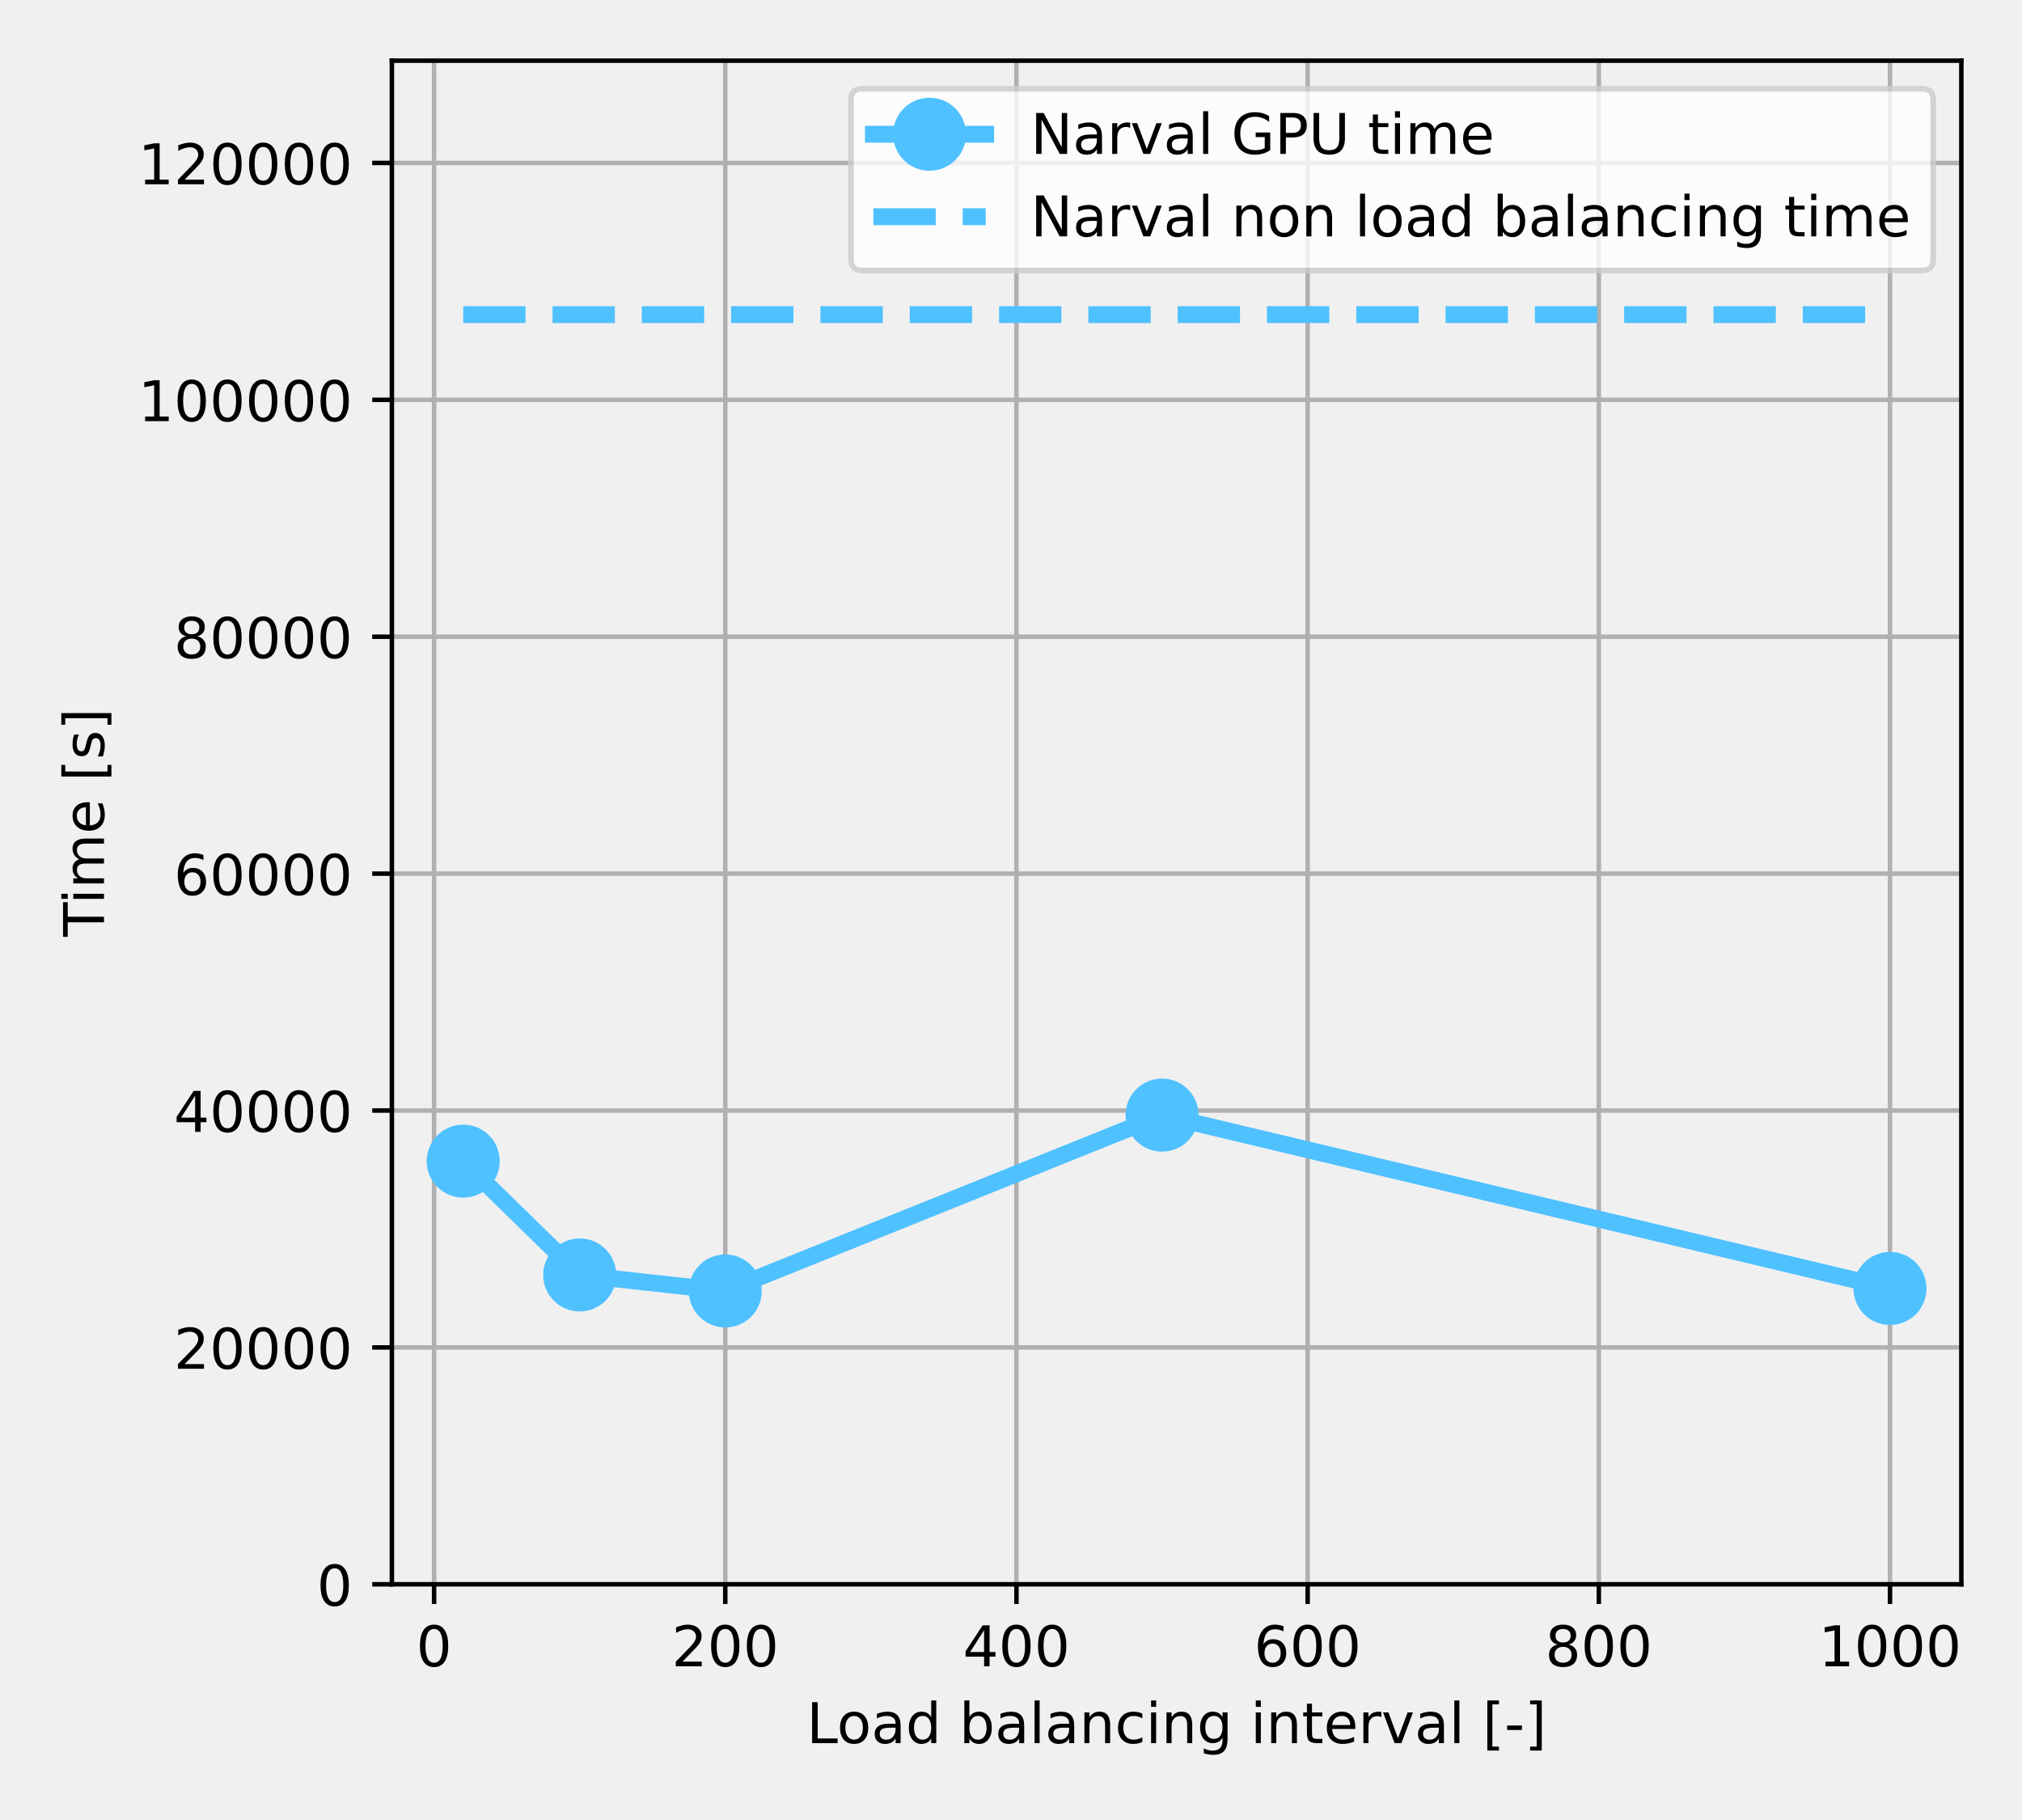
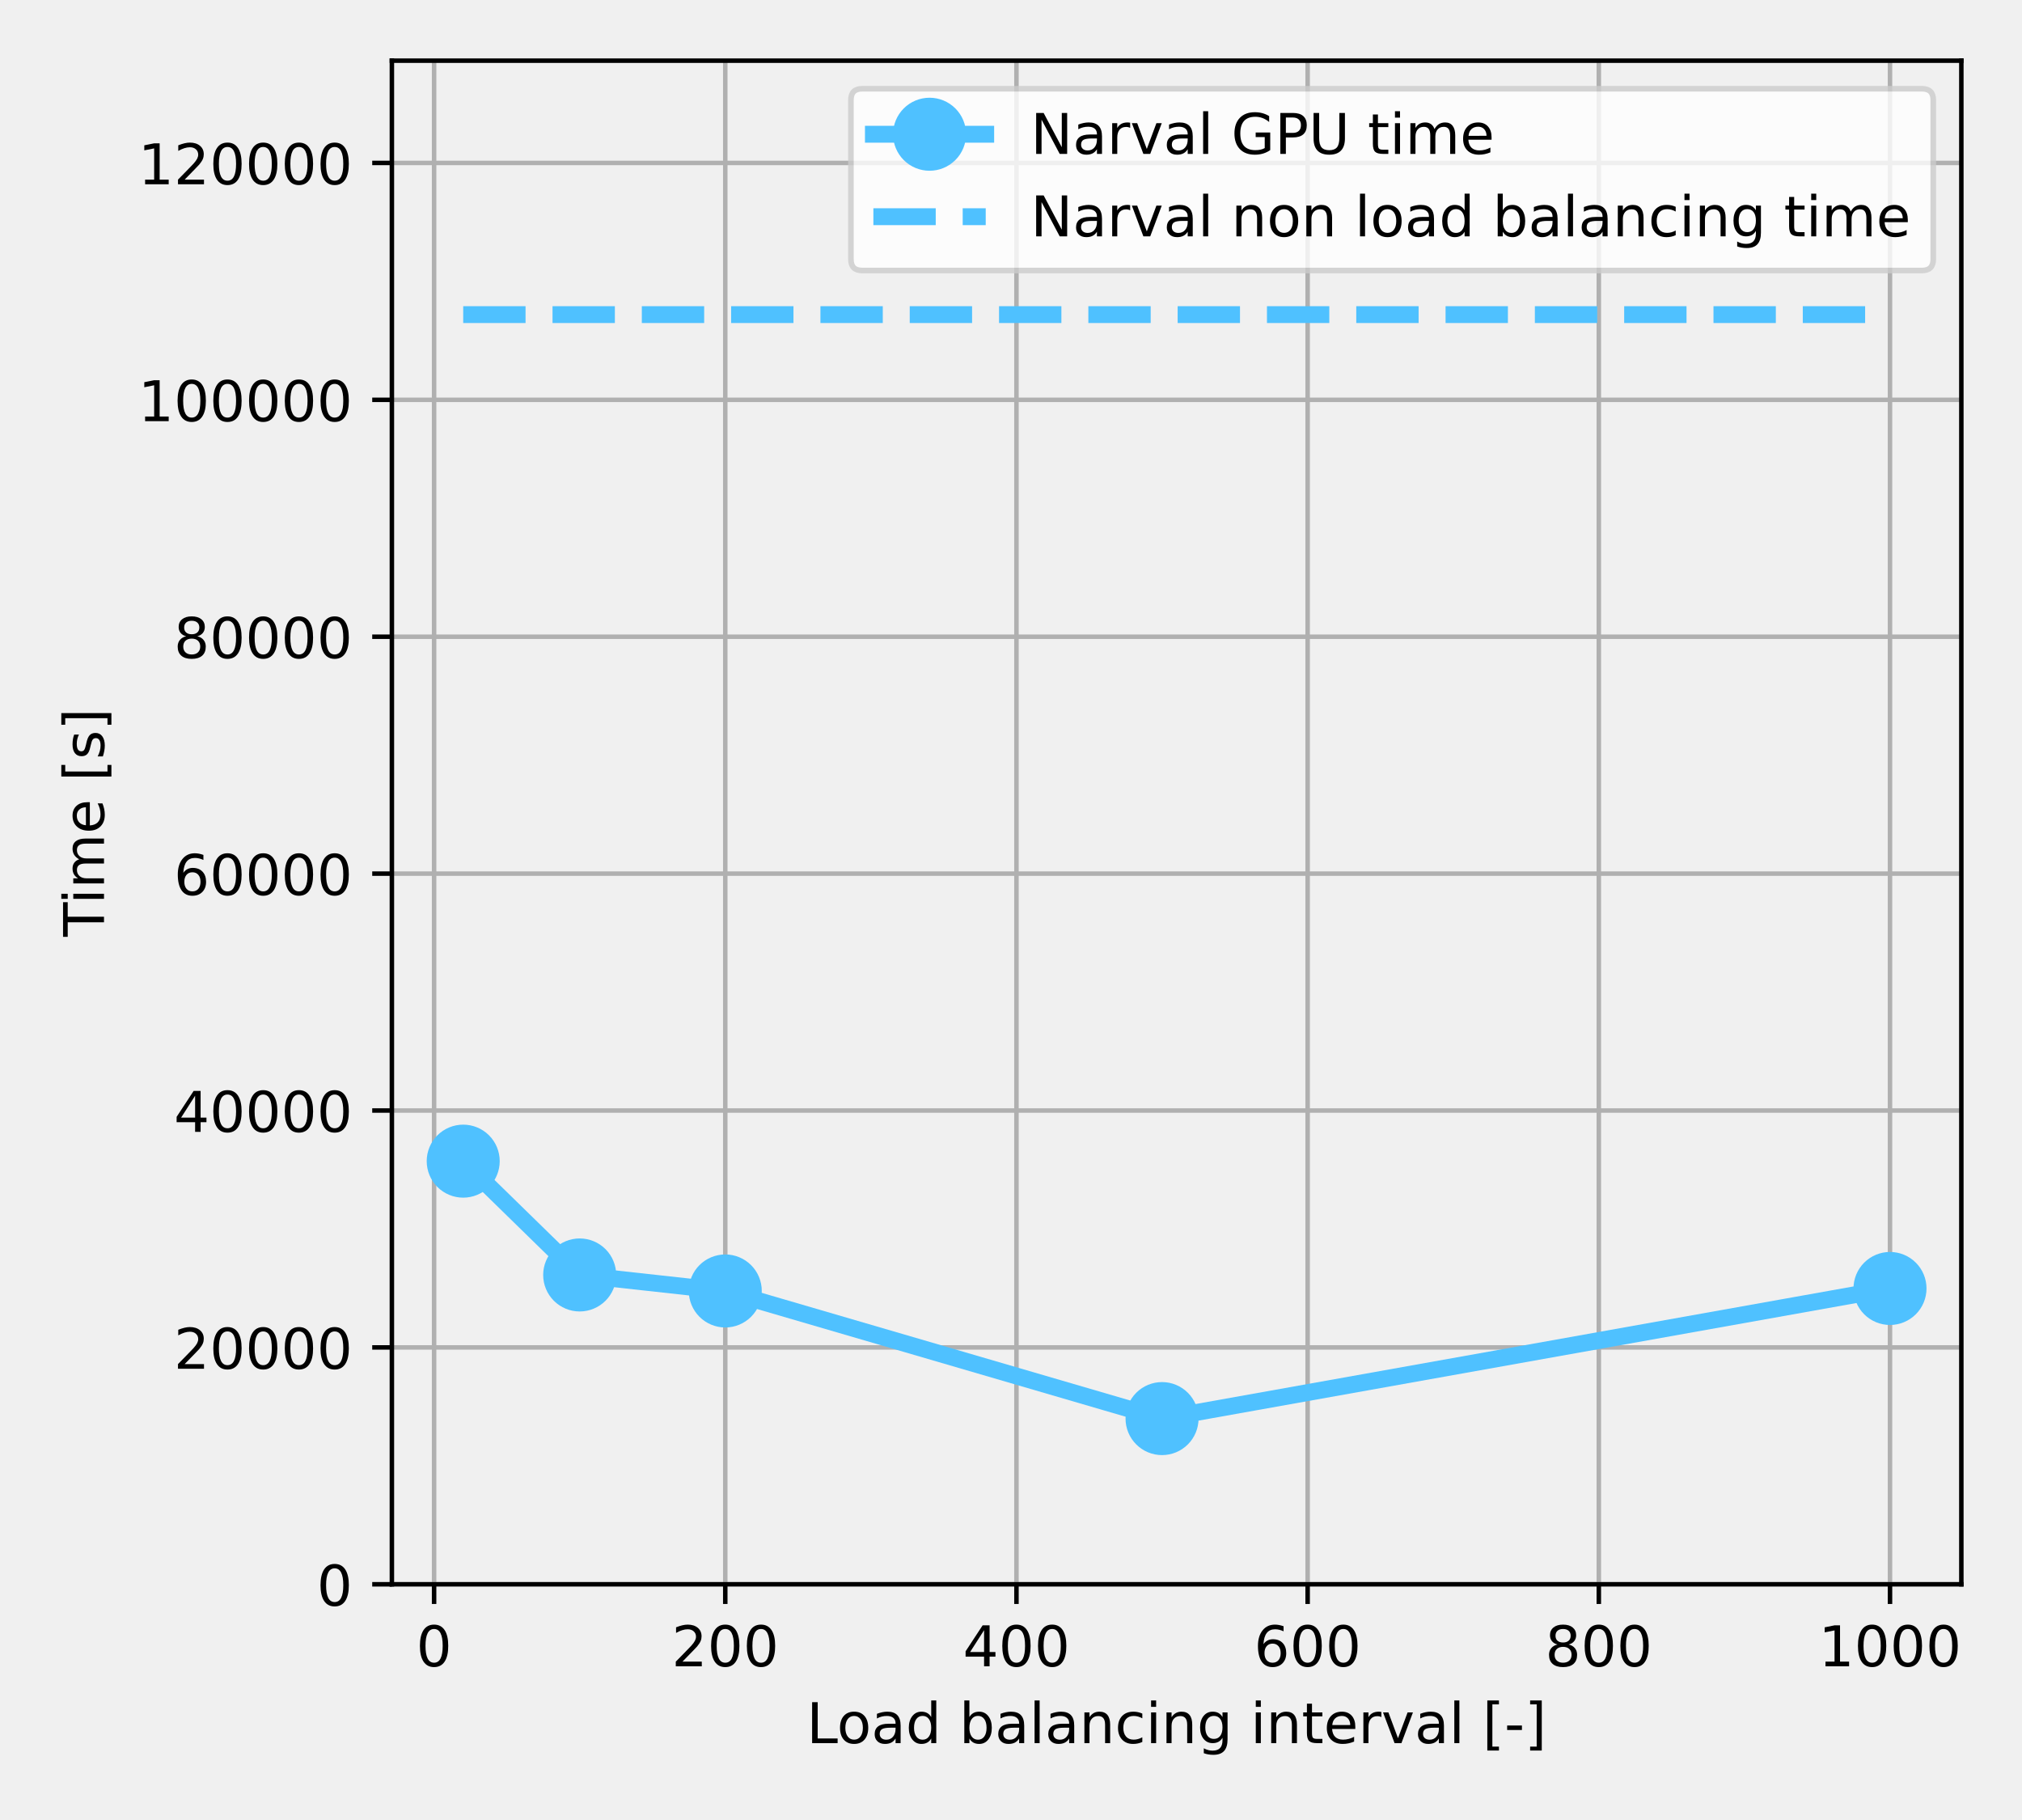
<svg xmlns="http://www.w3.org/2000/svg" xmlns:xlink="http://www.w3.org/1999/xlink" width="360pt" height="324pt" viewBox="0 0 360 324" version="1.1">
  <defs>
    <style type="text/css">*{stroke-linejoin: round; stroke-linecap: butt}</style>
  </defs>
  <g id="figure_1">
    <g id="patch_1">
      <path d="M 0 324  L 360 324  L 360 0  L 0 0  L 0 324  z " style="fill: none" />
    </g>
    <g id="axes_1">
      <g id="patch_2">
        <path d="M 69.77 282.04  L 349.2 282.04  L 349.2 10.8  L 69.77 10.8  L 69.77 282.04  z " style="fill: none" />
      </g>
      <g id="matplotlib.axis_1">
        <g id="xtick_1">
          <g id="line2d_1">
-             <path d="M 77.287 282.04  L 77.287 10.8  " clip-path="url(#p3a5cd0649d)" style="fill: none; stroke: #b0b0b0; stroke-width: 0.8; stroke-linecap: square" />
+             <path d="M 77.287 282.04  L 77.287 10.8  " clip-path="url(#p72f429f5bc)" style="fill: none; stroke: #b0b0b0; stroke-width: 0.8; stroke-linecap: square" />
          </g>
          <g id="line2d_2">
            <defs>
-               <path id="m0691413870" d="M 0 0  L 0 3.5  " style="stroke: #000000; stroke-width: 0.8" />
+               <path id="m1b6df2569e" d="M 0 0  L 0 3.5  " style="stroke: #000000; stroke-width: 0.8" />
            </defs>
            <g>
-               <use xlink:href="#m0691413870" x="77.287" y="282.04" style="stroke: #000000; stroke-width: 0.8" />
+               <use xlink:href="#m1b6df2569e" x="77.287" y="282.04" style="stroke: #000000; stroke-width: 0.8" />
            </g>
          </g>
          <g id="text_1">
            <g transform="translate(74.10588 296.6384)scale(0.1 -0.1)">
              <defs>
                <path id="DejaVuSans-30" d="M 2034 4250  Q 1547 4250 1301 3770  Q 1056 3291 1056 2328  Q 1056 1369 1301 889  Q 1547 409 2034 409  Q 2525 409 2770 889  Q 3016 1369 3016 2328  Q 3016 3291 2770 3770  Q 2525 4250 2034 4250  z M 2034 4750  Q 2819 4750 3233 4129  Q 3647 3509 3647 2328  Q 3647 1150 3233 529  Q 2819 -91 2034 -91  Q 1250 -91 836 529  Q 422 1150 422 2328  Q 422 3509 836 4129  Q 1250 4750 2034 4750  z " transform="scale(0.015625)" />
              </defs>
              <use xlink:href="#DejaVuSans-30" />
            </g>
          </g>
        </g>
        <g id="xtick_2">
          <g id="line2d_3">
-             <path d="M 129.129 282.04  L 129.129 10.8  " clip-path="url(#p3a5cd0649d)" style="fill: none; stroke: #b0b0b0; stroke-width: 0.8; stroke-linecap: square" />
+             <path d="M 129.129 282.04  L 129.129 10.8  " clip-path="url(#p72f429f5bc)" style="fill: none; stroke: #b0b0b0; stroke-width: 0.8; stroke-linecap: square" />
          </g>
          <g id="line2d_4">
            <g>
-               <use xlink:href="#m0691413870" x="129.129" y="282.04" style="stroke: #000000; stroke-width: 0.8" />
+               <use xlink:href="#m1b6df2569e" x="129.129" y="282.04" style="stroke: #000000; stroke-width: 0.8" />
            </g>
          </g>
          <g id="text_2">
            <g transform="translate(119.5857 296.6384)scale(0.1 -0.1)">
              <defs>
                <path id="DejaVuSans-32" d="M 1228 531  L 3431 531  L 3431 0  L 469 0  L 469 531  Q 828 903 1448 1529  Q 2069 2156 2228 2338  Q 2531 2678 2651 2914  Q 2772 3150 2772 3378  Q 2772 3750 2511 3984  Q 2250 4219 1831 4219  Q 1534 4219 1204 4116  Q 875 4013 500 3803  L 500 4441  Q 881 4594 1212 4672  Q 1544 4750 1819 4750  Q 2544 4750 2975 4387  Q 3406 4025 3406 3419  Q 3406 3131 3298 2873  Q 3191 2616 2906 2266  Q 2828 2175 2409 1742  Q 1991 1309 1228 531  z " transform="scale(0.015625)" />
              </defs>
              <use xlink:href="#DejaVuSans-32" />
              <use xlink:href="#DejaVuSans-30" x="63.623" />
              <use xlink:href="#DejaVuSans-30" x="127.246" />
            </g>
          </g>
        </g>
        <g id="xtick_3">
          <g id="line2d_5">
-             <path d="M 180.972 282.04  L 180.972 10.8  " clip-path="url(#p3a5cd0649d)" style="fill: none; stroke: #b0b0b0; stroke-width: 0.8; stroke-linecap: square" />
+             <path d="M 180.972 282.04  L 180.972 10.8  " clip-path="url(#p72f429f5bc)" style="fill: none; stroke: #b0b0b0; stroke-width: 0.8; stroke-linecap: square" />
          </g>
          <g id="line2d_6">
            <g>
-               <use xlink:href="#m0691413870" x="180.972" y="282.04" style="stroke: #000000; stroke-width: 0.8" />
+               <use xlink:href="#m1b6df2569e" x="180.972" y="282.04" style="stroke: #000000; stroke-width: 0.8" />
            </g>
          </g>
          <g id="text_3">
            <g transform="translate(171.428 296.6384)scale(0.1 -0.1)">
              <defs>
                <path id="DejaVuSans-34" d="M 2419 4116  L 825 1625  L 2419 1625  L 2419 4116  z M 2253 4666  L 3047 4666  L 3047 1625  L 3713 1625  L 3713 1100  L 3047 1100  L 3047 0  L 2419 0  L 2419 1100  L 313 1100  L 313 1709  L 2253 4666  z " transform="scale(0.015625)" />
              </defs>
              <use xlink:href="#DejaVuSans-34" />
              <use xlink:href="#DejaVuSans-30" x="63.623" />
              <use xlink:href="#DejaVuSans-30" x="127.246" />
            </g>
          </g>
        </g>
        <g id="xtick_4">
          <g id="line2d_7">
-             <path d="M 232.814 282.04  L 232.814 10.8  " clip-path="url(#p3a5cd0649d)" style="fill: none; stroke: #b0b0b0; stroke-width: 0.8; stroke-linecap: square" />
+             <path d="M 232.814 282.04  L 232.814 10.8  " clip-path="url(#p72f429f5bc)" style="fill: none; stroke: #b0b0b0; stroke-width: 0.8; stroke-linecap: square" />
          </g>
          <g id="line2d_8">
            <g>
-               <use xlink:href="#m0691413870" x="232.814" y="282.04" style="stroke: #000000; stroke-width: 0.8" />
+               <use xlink:href="#m1b6df2569e" x="232.814" y="282.04" style="stroke: #000000; stroke-width: 0.8" />
            </g>
          </g>
          <g id="text_4">
            <g transform="translate(223.2703 296.6384)scale(0.1 -0.1)">
              <defs>
                <path id="DejaVuSans-36" d="M 2113 2584  Q 1688 2584 1439 2293  Q 1191 2003 1191 1497  Q 1191 994 1439 701  Q 1688 409 2113 409  Q 2538 409 2786 701  Q 3034 994 3034 1497  Q 3034 2003 2786 2293  Q 2538 2584 2113 2584  z M 3366 4563  L 3366 3988  Q 3128 4100 2886 4159  Q 2644 4219 2406 4219  Q 1781 4219 1451 3797  Q 1122 3375 1075 2522  Q 1259 2794 1537 2939  Q 1816 3084 2150 3084  Q 2853 3084 3261 2657  Q 3669 2231 3669 1497  Q 3669 778 3244 343  Q 2819 -91 2113 -91  Q 1303 -91 875 529  Q 447 1150 447 2328  Q 447 3434 972 4092  Q 1497 4750 2381 4750  Q 2619 4750 2861 4703  Q 3103 4656 3366 4563  z " transform="scale(0.015625)" />
              </defs>
              <use xlink:href="#DejaVuSans-36" />
              <use xlink:href="#DejaVuSans-30" x="63.623" />
              <use xlink:href="#DejaVuSans-30" x="127.246" />
            </g>
          </g>
        </g>
        <g id="xtick_5">
          <g id="line2d_9">
-             <path d="M 284.656 282.04  L 284.656 10.8  " clip-path="url(#p3a5cd0649d)" style="fill: none; stroke: #b0b0b0; stroke-width: 0.8; stroke-linecap: square" />
+             <path d="M 284.656 282.04  L 284.656 10.8  " clip-path="url(#p72f429f5bc)" style="fill: none; stroke: #b0b0b0; stroke-width: 0.8; stroke-linecap: square" />
          </g>
          <g id="line2d_10">
            <g>
-               <use xlink:href="#m0691413870" x="284.656" y="282.04" style="stroke: #000000; stroke-width: 0.8" />
+               <use xlink:href="#m1b6df2569e" x="284.656" y="282.04" style="stroke: #000000; stroke-width: 0.8" />
            </g>
          </g>
          <g id="text_5">
            <g transform="translate(275.1126 296.6384)scale(0.1 -0.1)">
              <defs>
                <path id="DejaVuSans-38" d="M 2034 2216  Q 1584 2216 1326 1975  Q 1069 1734 1069 1313  Q 1069 891 1326 650  Q 1584 409 2034 409  Q 2484 409 2743 651  Q 3003 894 3003 1313  Q 3003 1734 2745 1975  Q 2488 2216 2034 2216  z M 1403 2484  Q 997 2584 770 2862  Q 544 3141 544 3541  Q 544 4100 942 4425  Q 1341 4750 2034 4750  Q 2731 4750 3128 4425  Q 3525 4100 3525 3541  Q 3525 3141 3298 2862  Q 3072 2584 2669 2484  Q 3125 2378 3379 2068  Q 3634 1759 3634 1313  Q 3634 634 3220 271  Q 2806 -91 2034 -91  Q 1263 -91 848 271  Q 434 634 434 1313  Q 434 1759 690 2068  Q 947 2378 1403 2484  z M 1172 3481  Q 1172 3119 1398 2916  Q 1625 2713 2034 2713  Q 2441 2713 2670 2916  Q 2900 3119 2900 3481  Q 2900 3844 2670 4047  Q 2441 4250 2034 4250  Q 1625 4250 1398 4047  Q 1172 3844 1172 3481  z " transform="scale(0.015625)" />
              </defs>
              <use xlink:href="#DejaVuSans-38" />
              <use xlink:href="#DejaVuSans-30" x="63.623" />
              <use xlink:href="#DejaVuSans-30" x="127.246" />
            </g>
          </g>
        </g>
        <g id="xtick_6">
          <g id="line2d_11">
-             <path d="M 336.499 282.04  L 336.499 10.8  " clip-path="url(#p3a5cd0649d)" style="fill: none; stroke: #b0b0b0; stroke-width: 0.8; stroke-linecap: square" />
+             <path d="M 336.499 282.04  L 336.499 10.8  " clip-path="url(#p72f429f5bc)" style="fill: none; stroke: #b0b0b0; stroke-width: 0.8; stroke-linecap: square" />
          </g>
          <g id="line2d_12">
            <g>
-               <use xlink:href="#m0691413870" x="336.499" y="282.04" style="stroke: #000000; stroke-width: 0.8" />
+               <use xlink:href="#m1b6df2569e" x="336.499" y="282.04" style="stroke: #000000; stroke-width: 0.8" />
            </g>
          </g>
          <g id="text_6">
            <g transform="translate(323.7736 296.6384)scale(0.1 -0.1)">
              <defs>
                <path id="DejaVuSans-31" d="M 794 531  L 1825 531  L 1825 4091  L 703 3866  L 703 4441  L 1819 4666  L 2450 4666  L 2450 531  L 3481 531  L 3481 0  L 794 0  L 794 531  z " transform="scale(0.015625)" />
              </defs>
              <use xlink:href="#DejaVuSans-31" />
              <use xlink:href="#DejaVuSans-30" x="63.623" />
              <use xlink:href="#DejaVuSans-30" x="127.246" />
              <use xlink:href="#DejaVuSans-30" x="190.869" />
            </g>
          </g>
        </g>
        <g id="text_7">
          <g transform="translate(143.6123 310.3166)scale(0.1 -0.1)">
            <defs>
              <path id="DejaVuSans-4c" d="M 628 4666  L 1259 4666  L 1259 531  L 3531 531  L 3531 0  L 628 0  L 628 4666  z " transform="scale(0.015625)" />
              <path id="DejaVuSans-6f" d="M 1959 3097  Q 1497 3097 1228 2736  Q 959 2375 959 1747  Q 959 1119 1226 758  Q 1494 397 1959 397  Q 2419 397 2687 759  Q 2956 1122 2956 1747  Q 2956 2369 2687 2733  Q 2419 3097 1959 3097  z M 1959 3584  Q 2709 3584 3137 3096  Q 3566 2609 3566 1747  Q 3566 888 3137 398  Q 2709 -91 1959 -91  Q 1206 -91 779 398  Q 353 888 353 1747  Q 353 2609 779 3096  Q 1206 3584 1959 3584  z " transform="scale(0.015625)" />
              <path id="DejaVuSans-61" d="M 2194 1759  Q 1497 1759 1228 1600  Q 959 1441 959 1056  Q 959 750 1161 570  Q 1363 391 1709 391  Q 2188 391 2477 730  Q 2766 1069 2766 1631  L 2766 1759  L 2194 1759  z M 3341 1997  L 3341 0  L 2766 0  L 2766 531  Q 2569 213 2275 61  Q 1981 -91 1556 -91  Q 1019 -91 701 211  Q 384 513 384 1019  Q 384 1609 779 1909  Q 1175 2209 1959 2209  L 2766 2209  L 2766 2266  Q 2766 2663 2505 2880  Q 2244 3097 1772 3097  Q 1472 3097 1187 3025  Q 903 2953 641 2809  L 641 3341  Q 956 3463 1253 3523  Q 1550 3584 1831 3584  Q 2591 3584 2966 3190  Q 3341 2797 3341 1997  z " transform="scale(0.015625)" />
              <path id="DejaVuSans-64" d="M 2906 2969  L 2906 4863  L 3481 4863  L 3481 0  L 2906 0  L 2906 525  Q 2725 213 2448 61  Q 2172 -91 1784 -91  Q 1150 -91 751 415  Q 353 922 353 1747  Q 353 2572 751 3078  Q 1150 3584 1784 3584  Q 2172 3584 2448 3432  Q 2725 3281 2906 2969  z M 947 1747  Q 947 1113 1208 752  Q 1469 391 1925 391  Q 2381 391 2643 752  Q 2906 1113 2906 1747  Q 2906 2381 2643 2742  Q 2381 3103 1925 3103  Q 1469 3103 1208 2742  Q 947 2381 947 1747  z " transform="scale(0.015625)" />
              <path id="DejaVuSans-20" transform="scale(0.015625)" />
              <path id="DejaVuSans-62" d="M 3116 1747  Q 3116 2381 2855 2742  Q 2594 3103 2138 3103  Q 1681 3103 1420 2742  Q 1159 2381 1159 1747  Q 1159 1113 1420 752  Q 1681 391 2138 391  Q 2594 391 2855 752  Q 3116 1113 3116 1747  z M 1159 2969  Q 1341 3281 1617 3432  Q 1894 3584 2278 3584  Q 2916 3584 3314 3078  Q 3713 2572 3713 1747  Q 3713 922 3314 415  Q 2916 -91 2278 -91  Q 1894 -91 1617 61  Q 1341 213 1159 525  L 1159 0  L 581 0  L 581 4863  L 1159 4863  L 1159 2969  z " transform="scale(0.015625)" />
              <path id="DejaVuSans-6c" d="M 603 4863  L 1178 4863  L 1178 0  L 603 0  L 603 4863  z " transform="scale(0.015625)" />
              <path id="DejaVuSans-6e" d="M 3513 2113  L 3513 0  L 2938 0  L 2938 2094  Q 2938 2591 2744 2837  Q 2550 3084 2163 3084  Q 1697 3084 1428 2787  Q 1159 2491 1159 1978  L 1159 0  L 581 0  L 581 3500  L 1159 3500  L 1159 2956  Q 1366 3272 1645 3428  Q 1925 3584 2291 3584  Q 2894 3584 3203 3211  Q 3513 2838 3513 2113  z " transform="scale(0.015625)" />
              <path id="DejaVuSans-63" d="M 3122 3366  L 3122 2828  Q 2878 2963 2633 3030  Q 2388 3097 2138 3097  Q 1578 3097 1268 2742  Q 959 2388 959 1747  Q 959 1106 1268 751  Q 1578 397 2138 397  Q 2388 397 2633 464  Q 2878 531 3122 666  L 3122 134  Q 2881 22 2623 -34  Q 2366 -91 2075 -91  Q 1284 -91 818 406  Q 353 903 353 1747  Q 353 2603 823 3093  Q 1294 3584 2113 3584  Q 2378 3584 2631 3529  Q 2884 3475 3122 3366  z " transform="scale(0.015625)" />
              <path id="DejaVuSans-69" d="M 603 3500  L 1178 3500  L 1178 0  L 603 0  L 603 3500  z M 603 4863  L 1178 4863  L 1178 4134  L 603 4134  L 603 4863  z " transform="scale(0.015625)" />
              <path id="DejaVuSans-67" d="M 2906 1791  Q 2906 2416 2648 2759  Q 2391 3103 1925 3103  Q 1463 3103 1205 2759  Q 947 2416 947 1791  Q 947 1169 1205 825  Q 1463 481 1925 481  Q 2391 481 2648 825  Q 2906 1169 2906 1791  z M 3481 434  Q 3481 -459 3084 -895  Q 2688 -1331 1869 -1331  Q 1566 -1331 1297 -1286  Q 1028 -1241 775 -1147  L 775 -588  Q 1028 -725 1275 -790  Q 1522 -856 1778 -856  Q 2344 -856 2625 -561  Q 2906 -266 2906 331  L 2906 616  Q 2728 306 2450 153  Q 2172 0 1784 0  Q 1141 0 747 490  Q 353 981 353 1791  Q 353 2603 747 3093  Q 1141 3584 1784 3584  Q 2172 3584 2450 3431  Q 2728 3278 2906 2969  L 2906 3500  L 3481 3500  L 3481 434  z " transform="scale(0.015625)" />
              <path id="DejaVuSans-74" d="M 1172 4494  L 1172 3500  L 2356 3500  L 2356 3053  L 1172 3053  L 1172 1153  Q 1172 725 1289 603  Q 1406 481 1766 481  L 2356 481  L 2356 0  L 1766 0  Q 1100 0 847 248  Q 594 497 594 1153  L 594 3053  L 172 3053  L 172 3500  L 594 3500  L 594 4494  L 1172 4494  z " transform="scale(0.015625)" />
              <path id="DejaVuSans-65" d="M 3597 1894  L 3597 1613  L 953 1613  Q 991 1019 1311 708  Q 1631 397 2203 397  Q 2534 397 2845 478  Q 3156 559 3463 722  L 3463 178  Q 3153 47 2828 -22  Q 2503 -91 2169 -91  Q 1331 -91 842 396  Q 353 884 353 1716  Q 353 2575 817 3079  Q 1281 3584 2069 3584  Q 2775 3584 3186 3129  Q 3597 2675 3597 1894  z M 3022 2063  Q 3016 2534 2758 2815  Q 2500 3097 2075 3097  Q 1594 3097 1305 2825  Q 1016 2553 972 2059  L 3022 2063  z " transform="scale(0.015625)" />
              <path id="DejaVuSans-72" d="M 2631 2963  Q 2534 3019 2420 3045  Q 2306 3072 2169 3072  Q 1681 3072 1420 2755  Q 1159 2438 1159 1844  L 1159 0  L 581 0  L 581 3500  L 1159 3500  L 1159 2956  Q 1341 3275 1631 3429  Q 1922 3584 2338 3584  Q 2397 3584 2469 3576  Q 2541 3569 2628 3553  L 2631 2963  z " transform="scale(0.015625)" />
              <path id="DejaVuSans-76" d="M 191 3500  L 800 3500  L 1894 563  L 2988 3500  L 3597 3500  L 2284 0  L 1503 0  L 191 3500  z " transform="scale(0.015625)" />
              <path id="DejaVuSans-5b" d="M 550 4863  L 1875 4863  L 1875 4416  L 1125 4416  L 1125 -397  L 1875 -397  L 1875 -844  L 550 -844  L 550 4863  z " transform="scale(0.015625)" />
              <path id="DejaVuSans-2d" d="M 313 2009  L 1997 2009  L 1997 1497  L 313 1497  L 313 2009  z " transform="scale(0.015625)" />
              <path id="DejaVuSans-5d" d="M 1947 4863  L 1947 -844  L 622 -844  L 622 -397  L 1369 -397  L 1369 4416  L 622 4416  L 622 4863  L 1947 4863  z " transform="scale(0.015625)" />
            </defs>
            <use xlink:href="#DejaVuSans-4c" />
            <use xlink:href="#DejaVuSans-6f" x="53.963" />
            <use xlink:href="#DejaVuSans-61" x="115.145" />
            <use xlink:href="#DejaVuSans-64" x="176.424" />
            <use xlink:href="#DejaVuSans-20" x="239.9" />
            <use xlink:href="#DejaVuSans-62" x="271.688" />
            <use xlink:href="#DejaVuSans-61" x="335.164" />
            <use xlink:href="#DejaVuSans-6c" x="396.443" />
            <use xlink:href="#DejaVuSans-61" x="424.227" />
            <use xlink:href="#DejaVuSans-6e" x="485.506" />
            <use xlink:href="#DejaVuSans-63" x="548.885" />
            <use xlink:href="#DejaVuSans-69" x="603.865" />
            <use xlink:href="#DejaVuSans-6e" x="631.648" />
            <use xlink:href="#DejaVuSans-67" x="695.027" />
            <use xlink:href="#DejaVuSans-20" x="758.504" />
            <use xlink:href="#DejaVuSans-69" x="790.291" />
            <use xlink:href="#DejaVuSans-6e" x="818.074" />
            <use xlink:href="#DejaVuSans-74" x="881.453" />
            <use xlink:href="#DejaVuSans-65" x="920.662" />
            <use xlink:href="#DejaVuSans-72" x="982.186" />
            <use xlink:href="#DejaVuSans-76" x="1023.299" />
            <use xlink:href="#DejaVuSans-61" x="1082.479" />
            <use xlink:href="#DejaVuSans-6c" x="1143.758" />
            <use xlink:href="#DejaVuSans-20" x="1171.541" />
            <use xlink:href="#DejaVuSans-5b" x="1203.328" />
            <use xlink:href="#DejaVuSans-2d" x="1242.342" />
            <use xlink:href="#DejaVuSans-5d" x="1278.426" />
          </g>
        </g>
      </g>
      <g id="matplotlib.axis_2">
        <g id="ytick_1">
          <g id="line2d_13">
-             <path d="M 69.77 282.04  L 349.2 282.04  " clip-path="url(#p3a5cd0649d)" style="fill: none; stroke: #b0b0b0; stroke-width: 0.8; stroke-linecap: square" />
+             <path d="M 69.77 282.04  L 349.2 282.04  " clip-path="url(#p72f429f5bc)" style="fill: none; stroke: #b0b0b0; stroke-width: 0.8; stroke-linecap: square" />
          </g>
          <g id="line2d_14">
            <defs>
-               <path id="me4b31e7e85" d="M 0 0  L -3.5 0  " style="stroke: #000000; stroke-width: 0.8" />
+               <path id="m0618ef41c8" d="M 0 0  L -3.5 0  " style="stroke: #000000; stroke-width: 0.8" />
            </defs>
            <g>
-               <use xlink:href="#me4b31e7e85" x="69.77" y="282.04" style="stroke: #000000; stroke-width: 0.8" />
+               <use xlink:href="#m0618ef41c8" x="69.77" y="282.04" style="stroke: #000000; stroke-width: 0.8" />
            </g>
          </g>
          <g id="text_8">
            <g transform="translate(56.4075 285.8392)scale(0.1 -0.1)">
              <use xlink:href="#DejaVuSans-30" />
            </g>
          </g>
        </g>
        <g id="ytick_2">
          <g id="line2d_15">
-             <path d="M 69.77 239.868  L 349.2 239.868  " clip-path="url(#p3a5cd0649d)" style="fill: none; stroke: #b0b0b0; stroke-width: 0.8; stroke-linecap: square" />
+             <path d="M 69.77 239.868  L 349.2 239.868  " clip-path="url(#p72f429f5bc)" style="fill: none; stroke: #b0b0b0; stroke-width: 0.8; stroke-linecap: square" />
          </g>
          <g id="line2d_16">
            <g>
-               <use xlink:href="#me4b31e7e85" x="69.77" y="239.868" style="stroke: #000000; stroke-width: 0.8" />
+               <use xlink:href="#m0618ef41c8" x="69.77" y="239.868" style="stroke: #000000; stroke-width: 0.8" />
            </g>
          </g>
          <g id="text_9">
            <g transform="translate(30.9575 243.6672)scale(0.1 -0.1)">
              <use xlink:href="#DejaVuSans-32" />
              <use xlink:href="#DejaVuSans-30" x="63.623" />
              <use xlink:href="#DejaVuSans-30" x="127.246" />
              <use xlink:href="#DejaVuSans-30" x="190.869" />
              <use xlink:href="#DejaVuSans-30" x="254.492" />
            </g>
          </g>
        </g>
        <g id="ytick_3">
          <g id="line2d_17">
-             <path d="M 69.77 197.696  L 349.2 197.696  " clip-path="url(#p3a5cd0649d)" style="fill: none; stroke: #b0b0b0; stroke-width: 0.8; stroke-linecap: square" />
+             <path d="M 69.77 197.696  L 349.2 197.696  " clip-path="url(#p72f429f5bc)" style="fill: none; stroke: #b0b0b0; stroke-width: 0.8; stroke-linecap: square" />
          </g>
          <g id="line2d_18">
            <g>
-               <use xlink:href="#me4b31e7e85" x="69.77" y="197.696" style="stroke: #000000; stroke-width: 0.8" />
+               <use xlink:href="#m0618ef41c8" x="69.77" y="197.696" style="stroke: #000000; stroke-width: 0.8" />
            </g>
          </g>
          <g id="text_10">
            <g transform="translate(30.9575 201.4953)scale(0.1 -0.1)">
              <use xlink:href="#DejaVuSans-34" />
              <use xlink:href="#DejaVuSans-30" x="63.623" />
              <use xlink:href="#DejaVuSans-30" x="127.246" />
              <use xlink:href="#DejaVuSans-30" x="190.869" />
              <use xlink:href="#DejaVuSans-30" x="254.492" />
            </g>
          </g>
        </g>
        <g id="ytick_4">
          <g id="line2d_19">
-             <path d="M 69.77 155.524  L 349.2 155.524  " clip-path="url(#p3a5cd0649d)" style="fill: none; stroke: #b0b0b0; stroke-width: 0.8; stroke-linecap: square" />
+             <path d="M 69.77 155.524  L 349.2 155.524  " clip-path="url(#p72f429f5bc)" style="fill: none; stroke: #b0b0b0; stroke-width: 0.8; stroke-linecap: square" />
          </g>
          <g id="line2d_20">
            <g>
-               <use xlink:href="#me4b31e7e85" x="69.77" y="155.524" style="stroke: #000000; stroke-width: 0.8" />
+               <use xlink:href="#m0618ef41c8" x="69.77" y="155.524" style="stroke: #000000; stroke-width: 0.8" />
            </g>
          </g>
          <g id="text_11">
            <g transform="translate(30.9575 159.3233)scale(0.1 -0.1)">
              <use xlink:href="#DejaVuSans-36" />
              <use xlink:href="#DejaVuSans-30" x="63.623" />
              <use xlink:href="#DejaVuSans-30" x="127.246" />
              <use xlink:href="#DejaVuSans-30" x="190.869" />
              <use xlink:href="#DejaVuSans-30" x="254.492" />
            </g>
          </g>
        </g>
        <g id="ytick_5">
          <g id="line2d_21">
-             <path d="M 69.77 113.352  L 349.2 113.352  " clip-path="url(#p3a5cd0649d)" style="fill: none; stroke: #b0b0b0; stroke-width: 0.8; stroke-linecap: square" />
+             <path d="M 69.77 113.352  L 349.2 113.352  " clip-path="url(#p72f429f5bc)" style="fill: none; stroke: #b0b0b0; stroke-width: 0.8; stroke-linecap: square" />
          </g>
          <g id="line2d_22">
            <g>
-               <use xlink:href="#me4b31e7e85" x="69.77" y="113.352" style="stroke: #000000; stroke-width: 0.8" />
+               <use xlink:href="#m0618ef41c8" x="69.77" y="113.352" style="stroke: #000000; stroke-width: 0.8" />
            </g>
          </g>
          <g id="text_12">
            <g transform="translate(30.9575 117.1513)scale(0.1 -0.1)">
              <use xlink:href="#DejaVuSans-38" />
              <use xlink:href="#DejaVuSans-30" x="63.623" />
              <use xlink:href="#DejaVuSans-30" x="127.246" />
              <use xlink:href="#DejaVuSans-30" x="190.869" />
              <use xlink:href="#DejaVuSans-30" x="254.492" />
            </g>
          </g>
        </g>
        <g id="ytick_6">
          <g id="line2d_23">
-             <path d="M 69.77 71.18  L 349.2 71.18  " clip-path="url(#p3a5cd0649d)" style="fill: none; stroke: #b0b0b0; stroke-width: 0.8; stroke-linecap: square" />
+             <path d="M 69.77 71.18  L 349.2 71.18  " clip-path="url(#p72f429f5bc)" style="fill: none; stroke: #b0b0b0; stroke-width: 0.8; stroke-linecap: square" />
          </g>
          <g id="line2d_24">
            <g>
-               <use xlink:href="#me4b31e7e85" x="69.77" y="71.18" style="stroke: #000000; stroke-width: 0.8" />
+               <use xlink:href="#m0618ef41c8" x="69.77" y="71.18" style="stroke: #000000; stroke-width: 0.8" />
            </g>
          </g>
          <g id="text_13">
            <g transform="translate(24.595 74.97936)scale(0.1 -0.1)">
              <use xlink:href="#DejaVuSans-31" />
              <use xlink:href="#DejaVuSans-30" x="63.623" />
              <use xlink:href="#DejaVuSans-30" x="127.246" />
              <use xlink:href="#DejaVuSans-30" x="190.869" />
              <use xlink:href="#DejaVuSans-30" x="254.492" />
              <use xlink:href="#DejaVuSans-30" x="318.115" />
            </g>
          </g>
        </g>
        <g id="ytick_7">
          <g id="line2d_25">
-             <path d="M 69.77 29.008  L 349.2 29.008  " clip-path="url(#p3a5cd0649d)" style="fill: none; stroke: #b0b0b0; stroke-width: 0.8; stroke-linecap: square" />
+             <path d="M 69.77 29.008  L 349.2 29.008  " clip-path="url(#p72f429f5bc)" style="fill: none; stroke: #b0b0b0; stroke-width: 0.8; stroke-linecap: square" />
          </g>
          <g id="line2d_26">
            <g>
-               <use xlink:href="#me4b31e7e85" x="69.77" y="29.008" style="stroke: #000000; stroke-width: 0.8" />
+               <use xlink:href="#m0618ef41c8" x="69.77" y="29.008" style="stroke: #000000; stroke-width: 0.8" />
            </g>
          </g>
          <g id="text_14">
            <g transform="translate(24.595 32.80739)scale(0.1 -0.1)">
              <use xlink:href="#DejaVuSans-31" />
              <use xlink:href="#DejaVuSans-32" x="63.623" />
              <use xlink:href="#DejaVuSans-30" x="127.246" />
              <use xlink:href="#DejaVuSans-30" x="190.869" />
              <use xlink:href="#DejaVuSans-30" x="254.492" />
              <use xlink:href="#DejaVuSans-30" x="318.115" />
            </g>
          </g>
        </g>
        <g id="text_15">
          <g transform="translate(18.51531 166.7489)rotate(-90)scale(0.1 -0.1)">
            <defs>
              <path id="DejaVuSans-54" d="M -19 4666  L 3928 4666  L 3928 4134  L 2272 4134  L 2272 0  L 1638 0  L 1638 4134  L -19 4134  L -19 4666  z " transform="scale(0.015625)" />
              <path id="DejaVuSans-6d" d="M 3328 2828  Q 3544 3216 3844 3400  Q 4144 3584 4550 3584  Q 5097 3584 5394 3201  Q 5691 2819 5691 2113  L 5691 0  L 5113 0  L 5113 2094  Q 5113 2597 4934 2840  Q 4756 3084 4391 3084  Q 3944 3084 3684 2787  Q 3425 2491 3425 1978  L 3425 0  L 2847 0  L 2847 2094  Q 2847 2600 2669 2842  Q 2491 3084 2119 3084  Q 1678 3084 1418 2786  Q 1159 2488 1159 1978  L 1159 0  L 581 0  L 581 3500  L 1159 3500  L 1159 2956  Q 1356 3278 1631 3431  Q 1906 3584 2284 3584  Q 2666 3584 2933 3390  Q 3200 3197 3328 2828  z " transform="scale(0.015625)" />
              <path id="DejaVuSans-73" d="M 2834 3397  L 2834 2853  Q 2591 2978 2328 3040  Q 2066 3103 1784 3103  Q 1356 3103 1142 2972  Q 928 2841 928 2578  Q 928 2378 1081 2264  Q 1234 2150 1697 2047  L 1894 2003  Q 2506 1872 2764 1633  Q 3022 1394 3022 966  Q 3022 478 2636 193  Q 2250 -91 1575 -91  Q 1294 -91 989 -36  Q 684 19 347 128  L 347 722  Q 666 556 975 473  Q 1284 391 1588 391  Q 1994 391 2212 530  Q 2431 669 2431 922  Q 2431 1156 2273 1281  Q 2116 1406 1581 1522  L 1381 1569  Q 847 1681 609 1914  Q 372 2147 372 2553  Q 372 3047 722 3315  Q 1072 3584 1716 3584  Q 2034 3584 2315 3537  Q 2597 3491 2834 3397  z " transform="scale(0.015625)" />
            </defs>
            <use xlink:href="#DejaVuSans-54" />
            <use xlink:href="#DejaVuSans-69" x="57.959" />
            <use xlink:href="#DejaVuSans-6d" x="85.742" />
            <use xlink:href="#DejaVuSans-65" x="183.154" />
            <use xlink:href="#DejaVuSans-20" x="244.678" />
            <use xlink:href="#DejaVuSans-5b" x="276.465" />
            <use xlink:href="#DejaVuSans-73" x="315.479" />
            <use xlink:href="#DejaVuSans-5d" x="367.578" />
          </g>
        </g>
      </g>
      <g id="line2d_27">
-         <path d="M 82.471 206.71  L 103.208 226.97  L 129.129 229.819  L 206.893 198.514  L 336.499 229.375  " clip-path="url(#p3a5cd0649d)" style="fill: none; stroke: #4fc1ff; stroke-width: 3; stroke-linecap: square" />
+         <path d="M 82.471 206.71  L 103.208 226.97  L 129.129 229.819  L 206.893 252.54  L 336.499 229.375  " clip-path="url(#p72f429f5bc)" style="fill: none; stroke: #4fc1ff; stroke-width: 3; stroke-linecap: square" />
        <defs>
-           <path id="mc36da2b4ec" d="M 0 6  C 1.591 6 3.117 5.368 4.243 4.243  C 5.368 3.117 6 1.591 6 0  C 6 -1.591 5.368 -3.117 4.243 -4.243  C 3.117 -5.368 1.591 -6 0 -6  C -1.591 -6 -3.117 -5.368 -4.243 -4.243  C -5.368 -3.117 -6 -1.591 -6 0  C -6 1.591 -5.368 3.117 -4.243 4.243  C -3.117 5.368 -1.591 6 0 6  z " style="stroke: #4fc1ff" />
+           <path id="ma0d9bd3caf" d="M 0 6  C 1.591 6 3.117 5.368 4.243 4.243  C 5.368 3.117 6 1.591 6 0  C 6 -1.591 5.368 -3.117 4.243 -4.243  C 3.117 -5.368 1.591 -6 0 -6  C -1.591 -6 -3.117 -5.368 -4.243 -4.243  C -5.368 -3.117 -6 -1.591 -6 0  C -6 1.591 -5.368 3.117 -4.243 4.243  C -3.117 5.368 -1.591 6 0 6  z " style="stroke: #4fc1ff" />
        </defs>
-         <g clip-path="url(#p3a5cd0649d)">
-           <use xlink:href="#mc36da2b4ec" x="82.471" y="206.71" style="fill: #4fc1ff; stroke: #4fc1ff" />
-           <use xlink:href="#mc36da2b4ec" x="103.208" y="226.97" style="fill: #4fc1ff; stroke: #4fc1ff" />
-           <use xlink:href="#mc36da2b4ec" x="129.129" y="229.819" style="fill: #4fc1ff; stroke: #4fc1ff" />
-           <use xlink:href="#mc36da2b4ec" x="206.893" y="198.514" style="fill: #4fc1ff; stroke: #4fc1ff" />
-           <use xlink:href="#mc36da2b4ec" x="336.499" y="229.375" style="fill: #4fc1ff; stroke: #4fc1ff" />
+         <g clip-path="url(#p72f429f5bc)">
+           <use xlink:href="#ma0d9bd3caf" x="82.471" y="206.71" style="fill: #4fc1ff; stroke: #4fc1ff" />
+           <use xlink:href="#ma0d9bd3caf" x="103.208" y="226.97" style="fill: #4fc1ff; stroke: #4fc1ff" />
+           <use xlink:href="#ma0d9bd3caf" x="129.129" y="229.819" style="fill: #4fc1ff; stroke: #4fc1ff" />
+           <use xlink:href="#ma0d9bd3caf" x="206.893" y="252.54" style="fill: #4fc1ff; stroke: #4fc1ff" />
+           <use xlink:href="#ma0d9bd3caf" x="336.499" y="229.375" style="fill: #4fc1ff; stroke: #4fc1ff" />
        </g>
      </g>
      <g id="line2d_28">
-         <path d="M 82.471 56.007  L 336.499 56.007  " clip-path="url(#p3a5cd0649d)" style="fill: none; stroke-dasharray: 11.1,4.8; stroke-dashoffset: 0; stroke: #4fc1ff; stroke-width: 3" />
+         <path d="M 82.471 56.007  L 336.499 56.007  " clip-path="url(#p72f429f5bc)" style="fill: none; stroke-dasharray: 11.1,4.8; stroke-dashoffset: 0; stroke: #4fc1ff; stroke-width: 3" />
      </g>
      <g id="patch_3">
        <path d="M 69.77 282.04  L 69.77 10.8  " style="fill: none; stroke: #000000; stroke-width: 0.8; stroke-linejoin: miter; stroke-linecap: square" />
      </g>
      <g id="patch_4">
        <path d="M 349.2 282.04  L 349.2 10.8  " style="fill: none; stroke: #000000; stroke-width: 0.8; stroke-linejoin: miter; stroke-linecap: square" />
      </g>
      <g id="patch_5">
        <path d="M 69.77 282.04  L 349.2 282.04  " style="fill: none; stroke: #000000; stroke-width: 0.8; stroke-linejoin: miter; stroke-linecap: square" />
      </g>
      <g id="patch_6">
        <path d="M 69.77 10.8  L 349.2 10.8  " style="fill: none; stroke: #000000; stroke-width: 0.8; stroke-linejoin: miter; stroke-linecap: square" />
      </g>
      <g id="legend_1">
        <g id="patch_7">
          <path d="M 153.5 48.156  L 342.2 48.156  Q 344.2 48.156 344.2 46.156  L 344.2 17.8  Q 344.2 15.8 342.2 15.8  L 153.5 15.8  Q 151.5 15.8 151.5 17.8  L 151.5 46.156  Q 151.5 48.156 153.5 48.156  z " style="fill: #ffffff; opacity: 0.8; stroke: #cccccc; stroke-linejoin: miter" />
        </g>
        <g id="line2d_29">
          <path d="M 155.5 23.898  L 165.5 23.898  L 175.5 23.898  " style="fill: none; stroke: #4fc1ff; stroke-width: 3; stroke-linecap: square" />
          <g>
-             <use xlink:href="#mc36da2b4ec" x="165.5" y="23.898" style="fill: #4fc1ff; stroke: #4fc1ff" />
+             <use xlink:href="#ma0d9bd3caf" x="165.5" y="23.898" style="fill: #4fc1ff; stroke: #4fc1ff" />
          </g>
        </g>
        <g id="text_16">
          <g transform="translate(183.5 27.39844)scale(0.1 -0.1)">
            <defs>
              <path id="DejaVuSans-4e" d="M 628 4666  L 1478 4666  L 3547 763  L 3547 4666  L 4159 4666  L 4159 0  L 3309 0  L 1241 3903  L 1241 0  L 628 0  L 628 4666  z " transform="scale(0.015625)" />
              <path id="DejaVuSans-47" d="M 3809 666  L 3809 1919  L 2778 1919  L 2778 2438  L 4434 2438  L 4434 434  Q 4069 175 3628 42  Q 3188 -91 2688 -91  Q 1594 -91 976 548  Q 359 1188 359 2328  Q 359 3472 976 4111  Q 1594 4750 2688 4750  Q 3144 4750 3555 4637  Q 3966 4525 4313 4306  L 4313 3634  Q 3963 3931 3569 4081  Q 3175 4231 2741 4231  Q 1884 4231 1454 3753  Q 1025 3275 1025 2328  Q 1025 1384 1454 906  Q 1884 428 2741 428  Q 3075 428 3337 486  Q 3600 544 3809 666  z " transform="scale(0.015625)" />
              <path id="DejaVuSans-50" d="M 1259 4147  L 1259 2394  L 2053 2394  Q 2494 2394 2734 2622  Q 2975 2850 2975 3272  Q 2975 3691 2734 3919  Q 2494 4147 2053 4147  L 1259 4147  z M 628 4666  L 2053 4666  Q 2838 4666 3239 4311  Q 3641 3956 3641 3272  Q 3641 2581 3239 2228  Q 2838 1875 2053 1875  L 1259 1875  L 1259 0  L 628 0  L 628 4666  z " transform="scale(0.015625)" />
              <path id="DejaVuSans-55" d="M 556 4666  L 1191 4666  L 1191 1831  Q 1191 1081 1462 751  Q 1734 422 2344 422  Q 2950 422 3222 751  Q 3494 1081 3494 1831  L 3494 4666  L 4128 4666  L 4128 1753  Q 4128 841 3676 375  Q 3225 -91 2344 -91  Q 1459 -91 1007 375  Q 556 841 556 1753  L 556 4666  z " transform="scale(0.015625)" />
            </defs>
            <use xlink:href="#DejaVuSans-4e" />
            <use xlink:href="#DejaVuSans-61" x="74.805" />
            <use xlink:href="#DejaVuSans-72" x="136.084" />
            <use xlink:href="#DejaVuSans-76" x="177.197" />
            <use xlink:href="#DejaVuSans-61" x="236.377" />
            <use xlink:href="#DejaVuSans-6c" x="297.656" />
            <use xlink:href="#DejaVuSans-20" x="325.439" />
            <use xlink:href="#DejaVuSans-47" x="357.227" />
            <use xlink:href="#DejaVuSans-50" x="434.717" />
            <use xlink:href="#DejaVuSans-55" x="495.02" />
            <use xlink:href="#DejaVuSans-20" x="568.213" />
            <use xlink:href="#DejaVuSans-74" x="600" />
            <use xlink:href="#DejaVuSans-69" x="639.209" />
            <use xlink:href="#DejaVuSans-6d" x="666.992" />
            <use xlink:href="#DejaVuSans-65" x="764.404" />
          </g>
        </g>
        <g id="line2d_30">
          <path d="M 155.5 38.577  L 165.5 38.577  L 175.5 38.577  " style="fill: none; stroke-dasharray: 11.1,4.8; stroke-dashoffset: 0; stroke: #4fc1ff; stroke-width: 3" />
        </g>
        <g id="text_17">
          <g transform="translate(183.5 42.07656)scale(0.1 -0.1)">
            <use xlink:href="#DejaVuSans-4e" />
            <use xlink:href="#DejaVuSans-61" x="74.805" />
            <use xlink:href="#DejaVuSans-72" x="136.084" />
            <use xlink:href="#DejaVuSans-76" x="177.197" />
            <use xlink:href="#DejaVuSans-61" x="236.377" />
            <use xlink:href="#DejaVuSans-6c" x="297.656" />
            <use xlink:href="#DejaVuSans-20" x="325.439" />
            <use xlink:href="#DejaVuSans-6e" x="357.227" />
            <use xlink:href="#DejaVuSans-6f" x="420.605" />
            <use xlink:href="#DejaVuSans-6e" x="481.787" />
            <use xlink:href="#DejaVuSans-20" x="545.166" />
            <use xlink:href="#DejaVuSans-6c" x="576.953" />
            <use xlink:href="#DejaVuSans-6f" x="604.736" />
            <use xlink:href="#DejaVuSans-61" x="665.918" />
            <use xlink:href="#DejaVuSans-64" x="727.197" />
            <use xlink:href="#DejaVuSans-20" x="790.674" />
            <use xlink:href="#DejaVuSans-62" x="822.461" />
            <use xlink:href="#DejaVuSans-61" x="885.938" />
            <use xlink:href="#DejaVuSans-6c" x="947.217" />
            <use xlink:href="#DejaVuSans-61" x="975" />
            <use xlink:href="#DejaVuSans-6e" x="1036.279" />
            <use xlink:href="#DejaVuSans-63" x="1099.658" />
            <use xlink:href="#DejaVuSans-69" x="1154.639" />
            <use xlink:href="#DejaVuSans-6e" x="1182.422" />
            <use xlink:href="#DejaVuSans-67" x="1245.801" />
            <use xlink:href="#DejaVuSans-20" x="1309.277" />
            <use xlink:href="#DejaVuSans-74" x="1341.064" />
            <use xlink:href="#DejaVuSans-69" x="1380.273" />
            <use xlink:href="#DejaVuSans-6d" x="1408.057" />
            <use xlink:href="#DejaVuSans-65" x="1505.469" />
          </g>
        </g>
      </g>
    </g>
  </g>
  <defs>
-     <clipPath id="p3a5cd0649d">
+     <clipPath id="p72f429f5bc">
      <rect x="69.77" y="10.8" width="279.43" height="271.24" />
    </clipPath>
  </defs>
</svg>
